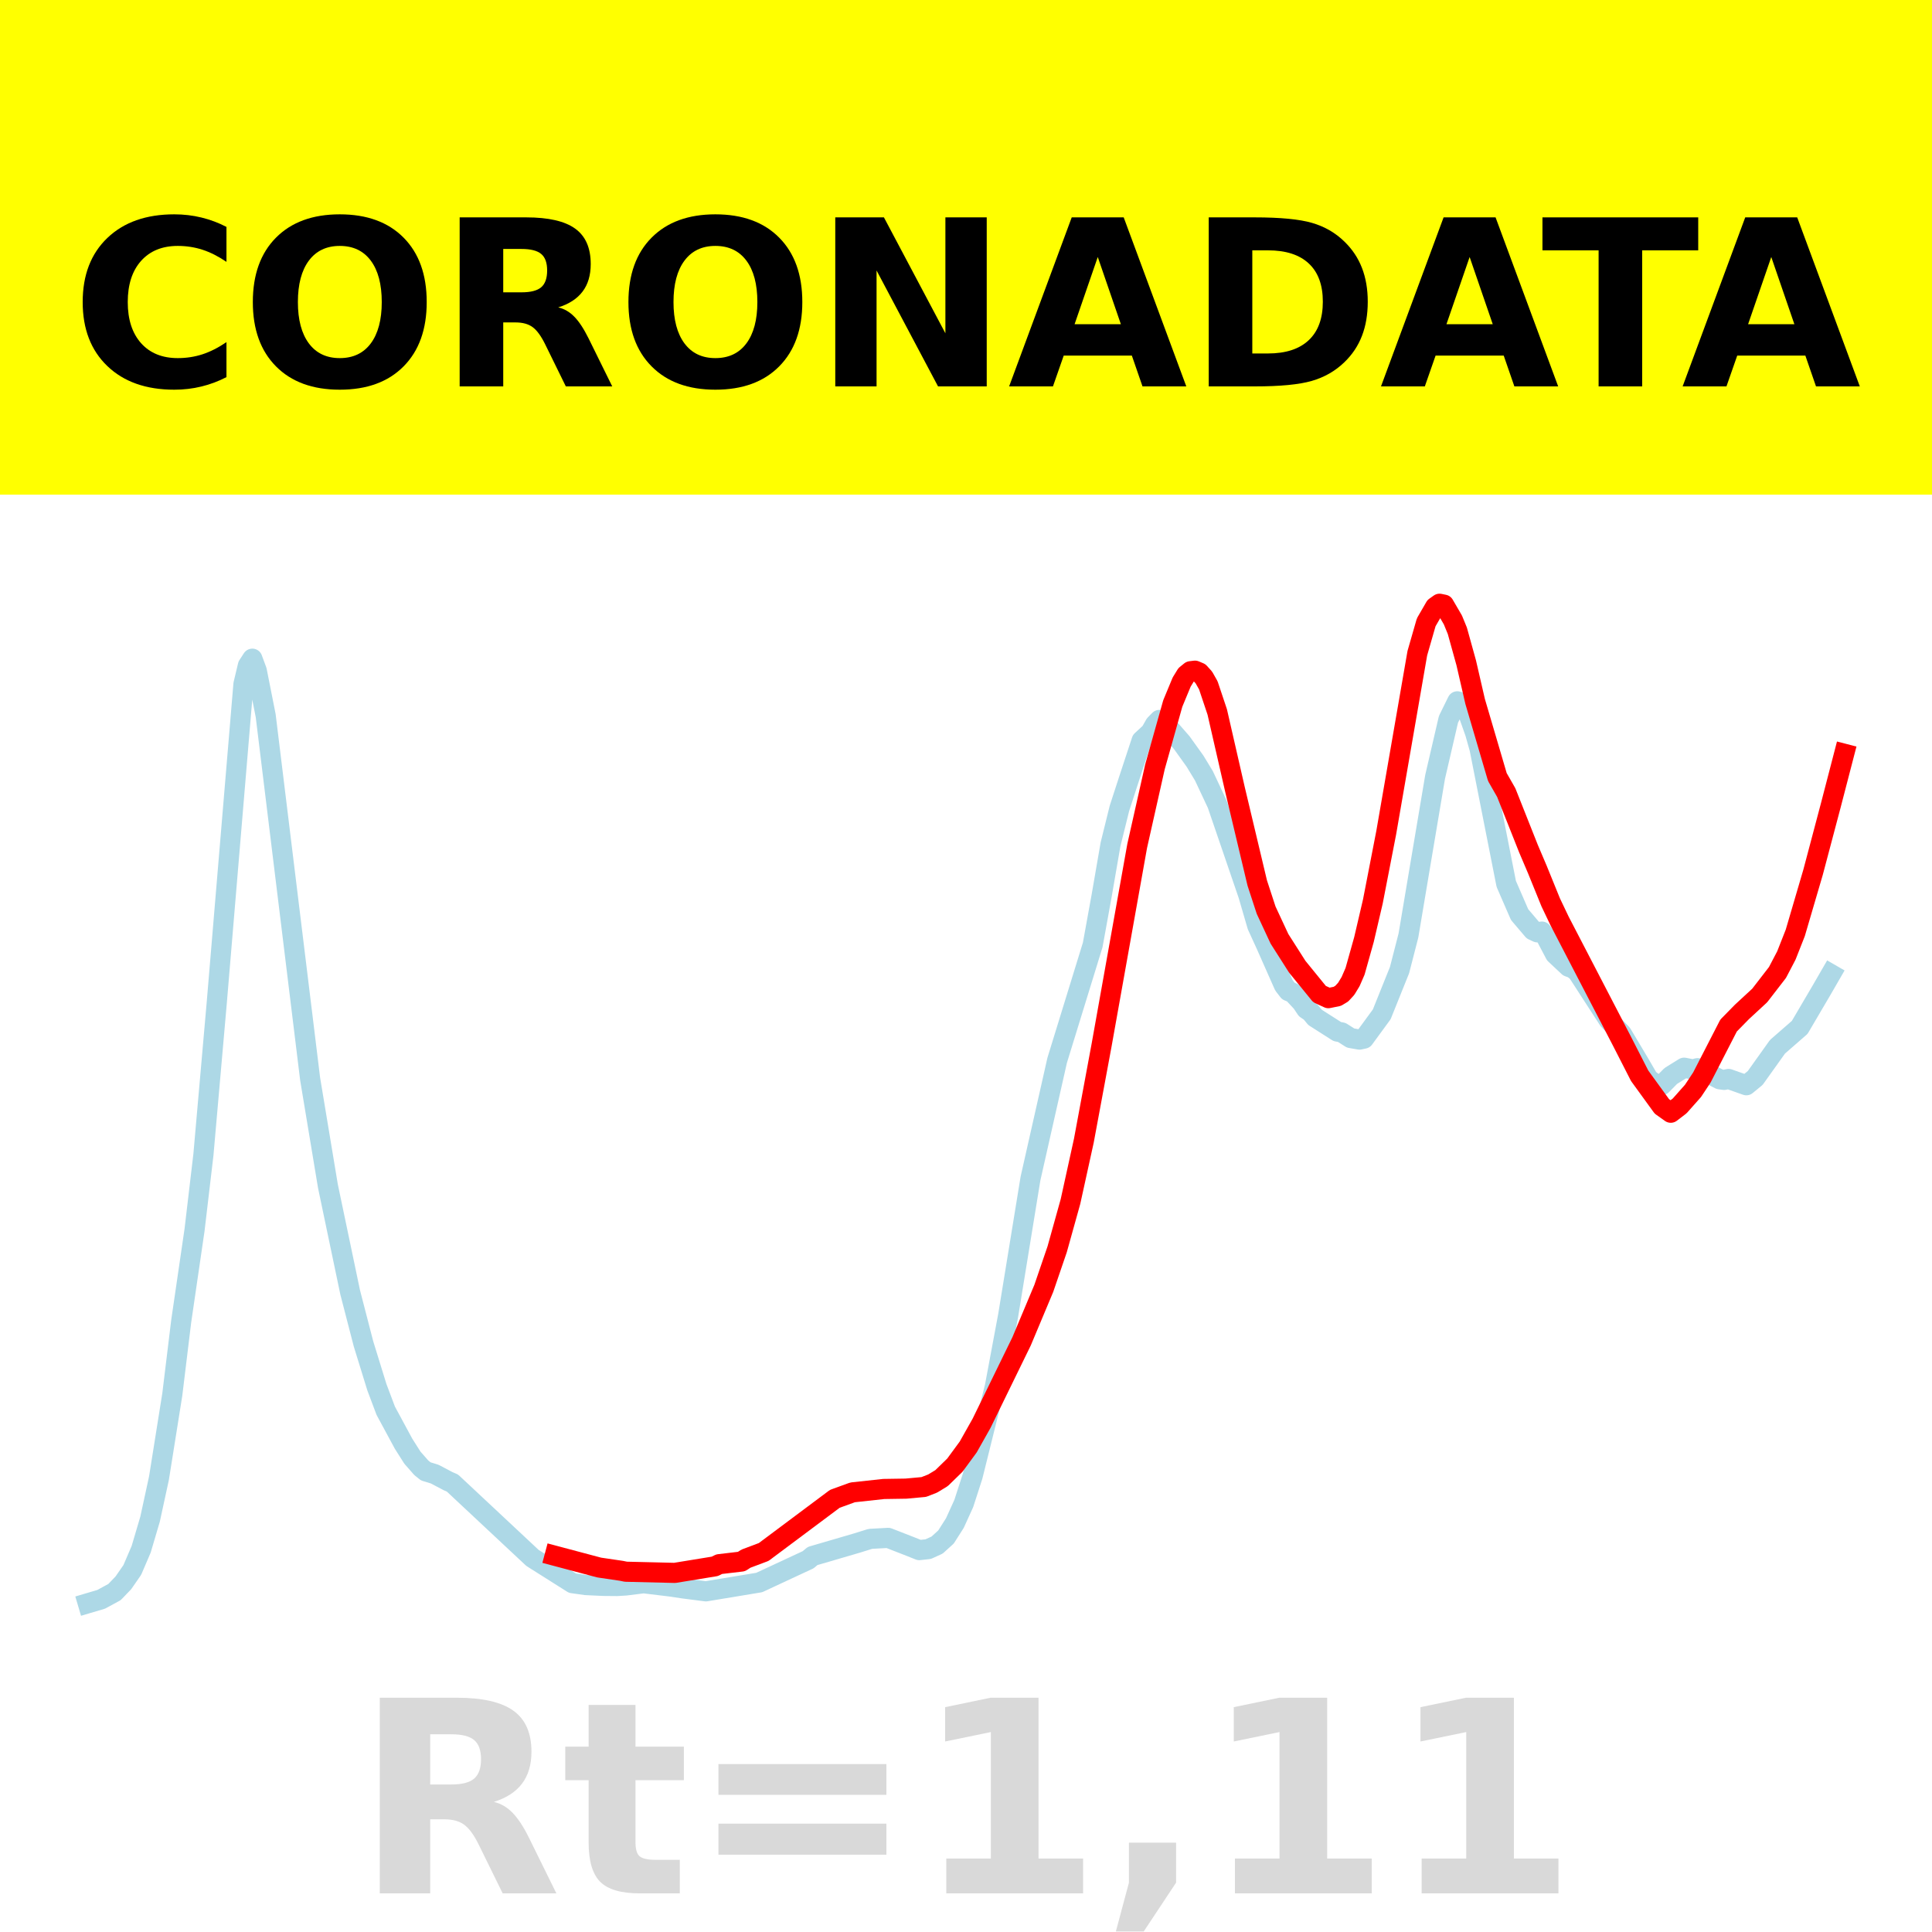
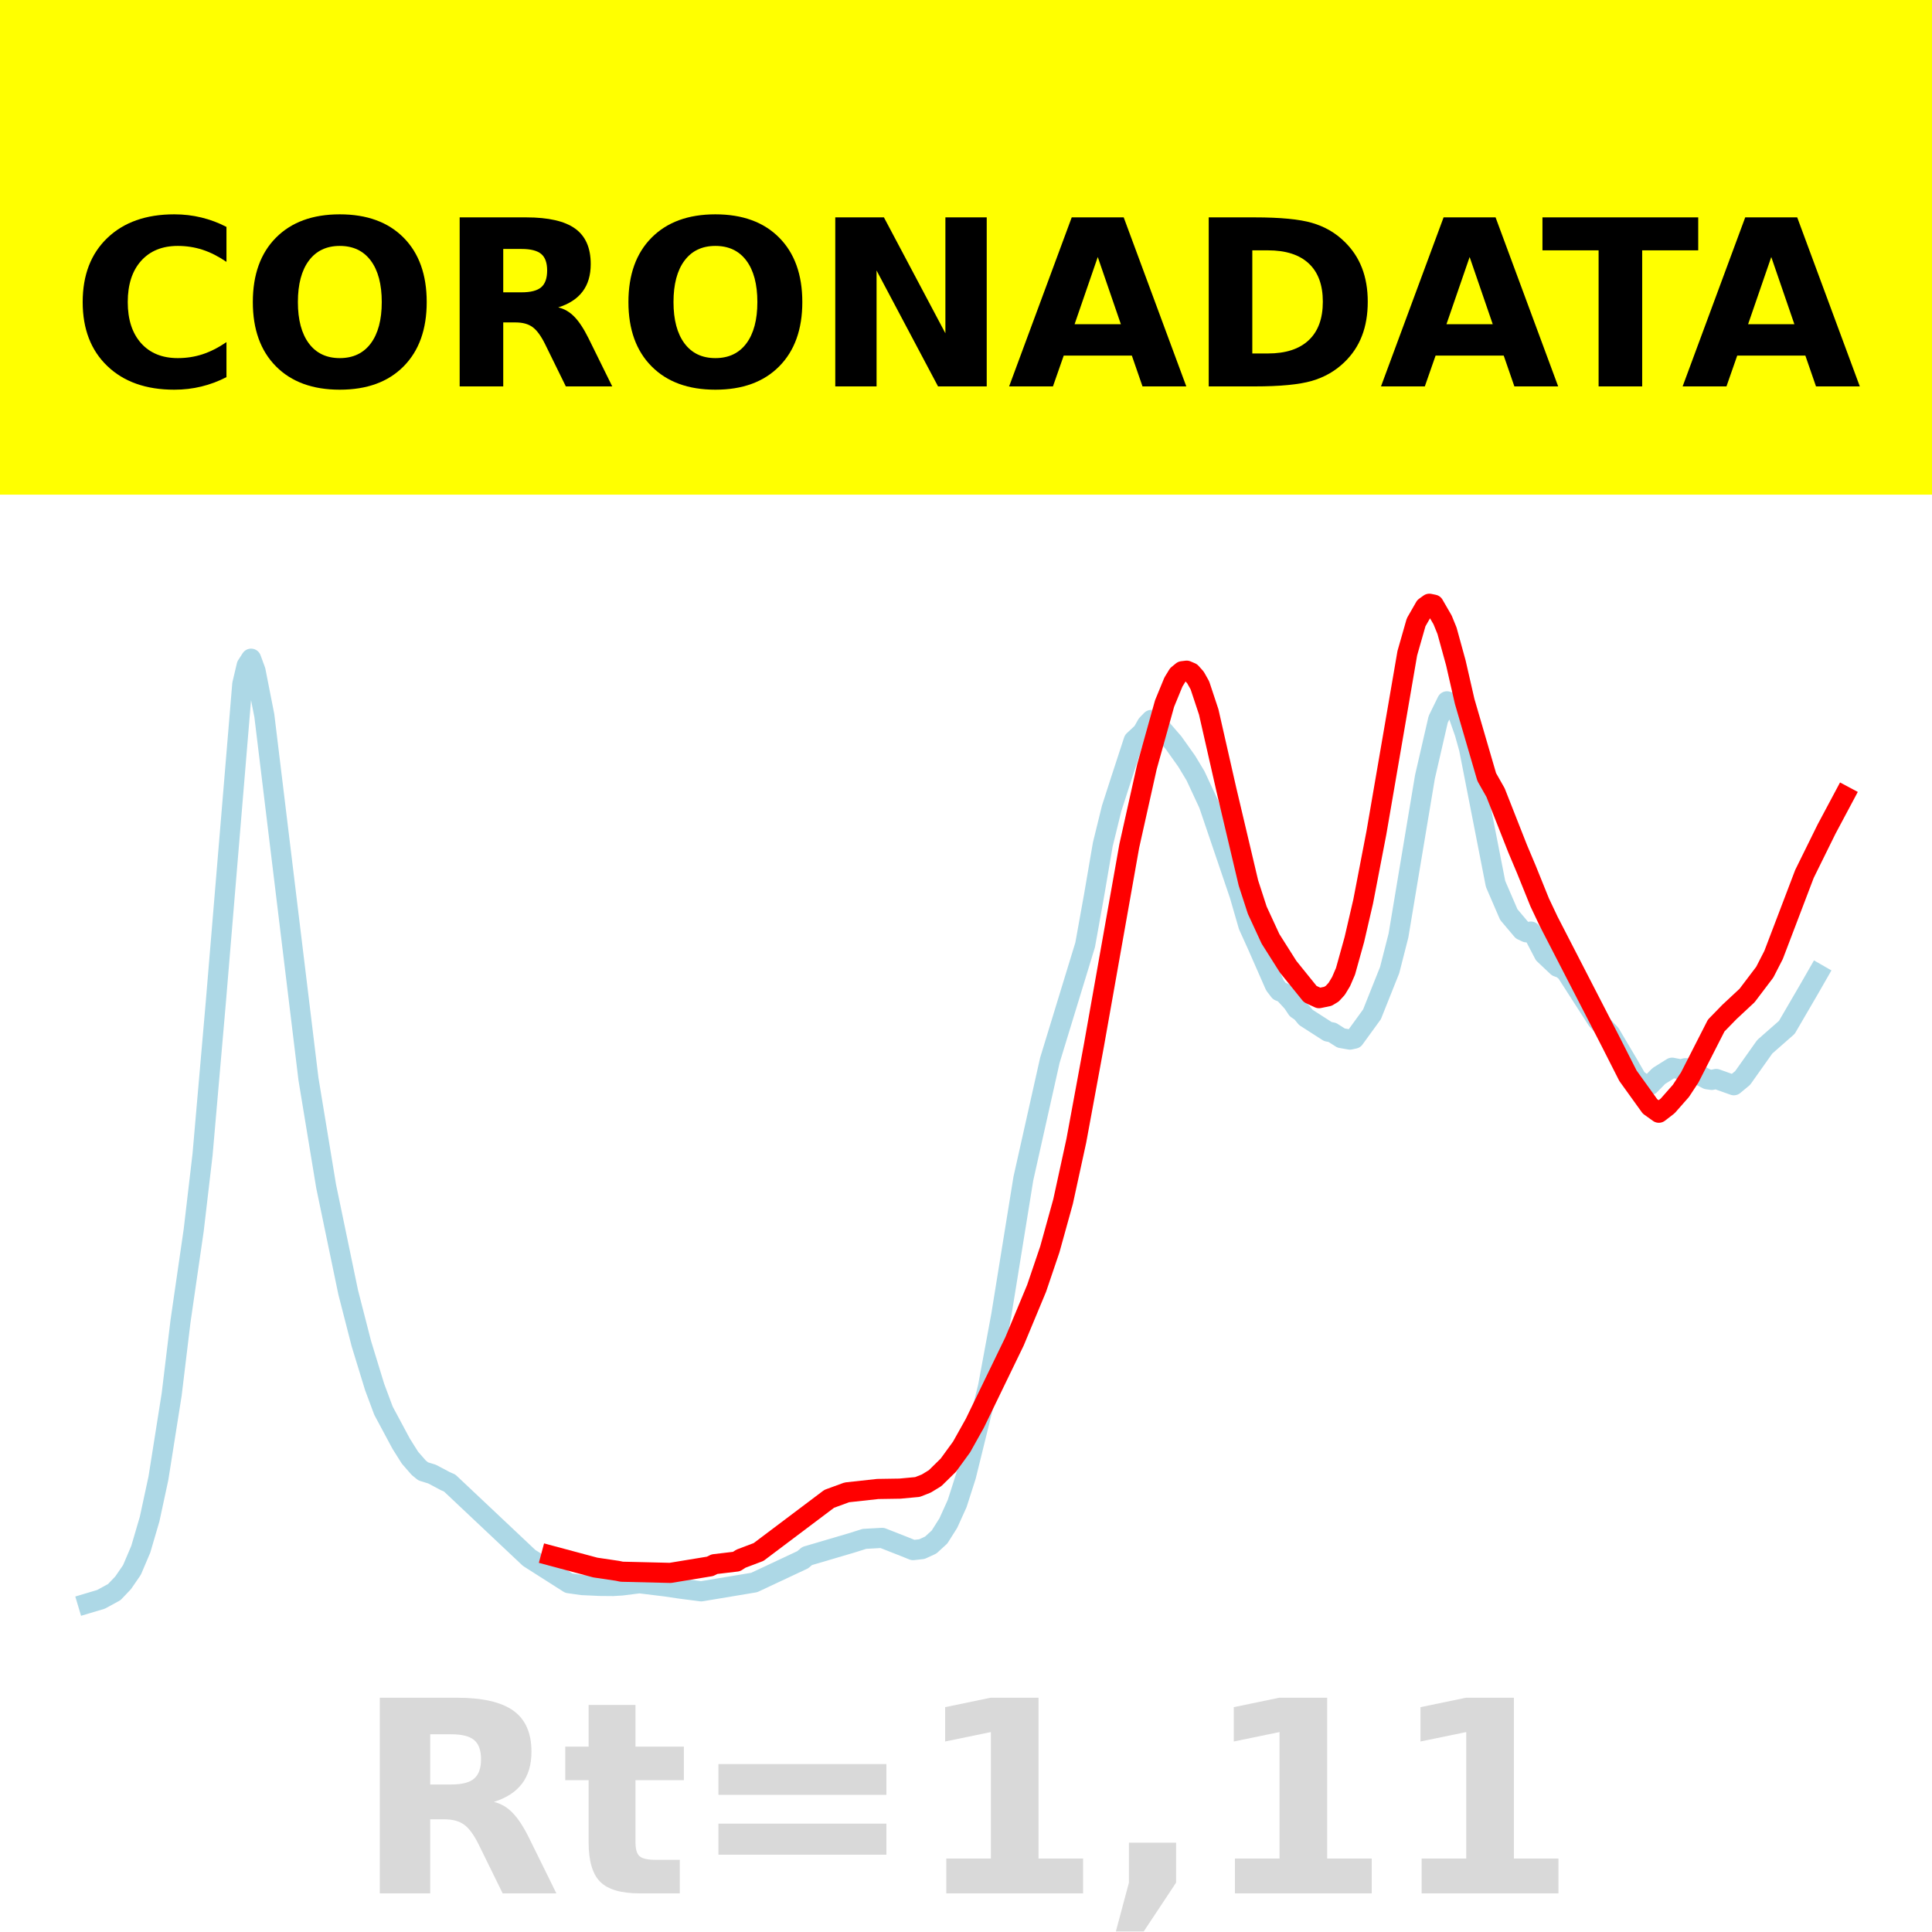
<svg xmlns="http://www.w3.org/2000/svg" xmlns:xlink="http://www.w3.org/1999/xlink" height="144pt" version="1.1" viewBox="0 0 144 144" width="144pt">
  <defs>
    <style type="text/css">*{stroke-linecap:butt;stroke-linejoin:round;}</style>
  </defs>
  <g id="figure_1">
    <g id="patch_1">
      <path d="M 0 144  L 144 144  L 144 0  L 0 0  z " style="fill:#ffffff;" />
    </g>
    <g id="axes_1">
      <g id="patch_2">
        <path d="M 0 144  L 144 144  L 144 0  L 0 0  z " style="fill:#ffffff;" />
      </g>
      <g id="line2d_1">
-         <path clip-path="url(#p3136c275b9)" d="M 6.545 119.499  L 7.54 119.204  L 8.534 118.664  L 9.197 117.973  L 9.86 117.016  L 10.522 115.473  L 11.185 113.23  L 11.848 110.175  L 12.842 103.937  L 13.505 98.485  L 14.499 91.681  L 15.162 86.057  L 16.157 74.723  L 18.145 50.995  L 18.476 49.605  L 18.808 49.095  L 19.139 49.99  L 19.802 53.337  L 23.116 80.423  L 24.442 88.411  L 26.099 96.322  L 27.093 100.164  L 28.087 103.384  L 28.75 105.147  L 30.076 107.602  L 30.739 108.647  L 31.402 109.401  L 31.733 109.667  L 32.396 109.87  L 33.39 110.394  L 33.722 110.538  L 39.687 116.117  L 42.67 118.002  L 43.664 118.142  L 44.99 118.203  L 45.984 118.212  L 46.647 118.172  L 47.972 118.006  L 49.961 118.248  L 50.955 118.396  L 52.612 118.609  L 56.589 117.951  L 60.235 116.254  L 60.566 115.976  L 63.88 115.007  L 64.875 114.697  L 66.2 114.625  L 67.857 115.271  L 68.52 115.536  L 69.183 115.463  L 69.846 115.161  L 70.509 114.56  L 71.171 113.519  L 71.834 112.063  L 72.497 110.01  L 74.154 103.338  L 75.148 98.016  L 76.806 87.843  L 78.794 79.034  L 81.445 70.426  L 82.108 66.772  L 82.771 62.938  L 83.434 60.258  L 84.097 58.217  L 85.091 55.195  L 85.754 54.581  L 86.085 53.998  L 86.417 53.659  L 86.748 53.824  L 88.074 55.343  L 89.068 56.73  L 89.731 57.82  L 90.725 59.937  L 93.045 66.719  L 93.708 68.996  L 94.371 70.448  L 95.696 73.441  L 96.028 73.869  L 96.359 74.002  L 97.022 74.713  L 97.353 75.207  L 97.685 75.432  L 98.016 75.83  L 99.673 76.887  L 100.005 76.95  L 100.667 77.37  L 101.33 77.485  L 101.662 77.414  L 102.987 75.603  L 104.313 72.306  L 104.976 69.729  L 105.639 65.782  L 106.964 57.907  L 107.959 53.618  L 108.621 52.272  L 108.953 52.371  L 109.284 52.749  L 109.947 54.624  L 110.278 55.8  L 112.267 65.88  L 113.261 68.167  L 114.255 69.336  L 114.587 69.491  L 114.918 69.434  L 115.25 69.864  L 115.913 71.124  L 116.907 72.055  L 117.238 72.176  L 117.57 72.439  L 119.89 76.019  L 120.884 77.058  L 122.209 79.281  L 122.872 80.423  L 123.535 80.903  L 123.867 80.871  L 124.529 80.198  L 125.524 79.58  L 126.186 79.709  L 126.518 79.616  L 126.849 79.665  L 127.512 80.099  L 128.175 80.444  L 128.506 80.49  L 128.838 80.419  L 130.163 80.888  L 130.826 80.342  L 132.483 78.02  L 134.14 76.575  L 135.797 73.754  L 136.46 72.606  L 136.46 72.606  " style="fill:none;stroke:#add8e6;stroke-linecap:square;stroke-width:1.5;" />
+         <path clip-path="url(#p4c525fe130)" d="M 6.545 119.499  L 7.532 119.204  L 8.519 118.664  L 9.177 117.973  L 9.835 117.016  L 10.492 115.473  L 11.15 113.23  L 11.808 110.175  L 12.795 103.937  L 13.453 98.485  L 14.439 91.681  L 15.097 86.057  L 16.084 74.723  L 18.058 50.995  L 18.386 49.605  L 18.715 49.095  L 19.044 49.99  L 19.702 53.337  L 22.991 80.423  L 24.307 88.411  L 25.952 96.322  L 26.938 100.164  L 27.925 103.384  L 28.583 105.147  L 29.899 107.602  L 30.556 108.647  L 31.214 109.401  L 31.543 109.667  L 32.201 109.87  L 33.188 110.394  L 33.517 110.538  L 39.437 116.117  L 42.397 118.002  L 43.384 118.142  L 44.7 118.203  L 45.687 118.212  L 46.344 118.172  L 47.66 118.006  L 49.634 118.248  L 50.62 118.396  L 52.265 118.609  L 56.212 117.951  L 59.83 116.254  L 60.159 115.976  L 63.448 115.007  L 64.435 114.697  L 65.751 114.625  L 67.395 115.271  L 68.053 115.536  L 68.711 115.463  L 69.369 115.161  L 70.026 114.56  L 70.684 113.519  L 71.342 112.063  L 72 110.01  L 73.645 103.338  L 74.631 98.016  L 76.276 87.843  L 78.249 79.034  L 80.881 70.426  L 81.539 66.772  L 82.196 62.938  L 82.854 60.258  L 83.512 58.217  L 84.499 55.195  L 85.157 54.581  L 85.486 53.998  L 85.815 53.659  L 86.143 53.824  L 87.459 55.343  L 88.446 56.73  L 89.104 57.82  L 90.09 59.937  L 92.393 66.719  L 93.051 68.996  L 93.709 70.448  L 95.024 73.441  L 95.353 73.869  L 95.682 74.002  L 96.34 74.713  L 96.669 75.207  L 96.998 75.432  L 97.327 75.83  L 98.971 76.887  L 99.3 76.95  L 99.958 77.37  L 100.616 77.485  L 100.945 77.414  L 102.26 75.603  L 103.576 72.306  L 104.234 69.729  L 104.892 65.782  L 106.207 57.907  L 107.194 53.618  L 107.852 52.272  L 108.181 52.371  L 108.51 52.749  L 109.168 54.624  L 109.497 55.8  L 111.47 65.88  L 112.457 68.167  L 113.444 69.336  L 113.772 69.491  L 114.101 69.434  L 114.43 69.864  L 115.088 71.124  L 116.075 72.055  L 116.404 72.176  L 116.733 72.439  L 119.035 76.019  L 120.022 77.058  L 121.338 79.281  L 121.995 80.423  L 122.653 80.903  L 122.982 80.871  L 123.64 80.198  L 124.627 79.58  L 125.285 79.709  L 125.614 79.616  L 125.942 79.665  L 126.6 80.099  L 127.258 80.444  L 127.587 80.49  L 127.916 80.419  L 129.232 80.888  L 129.889 80.342  L 131.534 78.02  L 133.179 76.575  L 134.823 73.754  L 135.481 72.606  L 135.481 72.606  " style="fill:none;stroke:#add8e6;stroke-linecap:square;stroke-width:1.5;" />
      </g>
      <g id="line2d_2">
-         <path clip-path="url(#p3136c275b9)" d="M 41.344 115.954  L 44.658 116.835  L 46.315 117.079  L 46.647 117.147  L 50.292 117.234  L 53.275 116.747  L 53.606 116.584  L 55.264 116.389  L 55.595 116.175  L 56.921 115.676  L 62.223 111.714  L 63.549 111.232  L 65.869 110.98  L 67.526 110.954  L 68.852 110.832  L 69.514 110.574  L 70.177 110.172  L 71.171 109.204  L 72.166 107.848  L 73.16 106.084  L 76.143 99.976  L 77.8 96.024  L 78.794 93.117  L 79.788 89.553  L 80.783 85.023  L 82.108 77.888  L 84.759 63.05  L 86.085 57.151  L 87.411 52.437  L 88.074 50.837  L 88.405 50.297  L 88.736 50.029  L 89.068 49.988  L 89.399 50.129  L 89.731 50.496  L 90.062 51.082  L 90.725 53.062  L 92.051 58.853  L 93.708 65.815  L 94.371 67.841  L 95.365 69.976  L 96.69 72.055  L 98.348 74.092  L 99.01 74.397  L 99.673 74.261  L 100.005 74.062  L 100.336 73.704  L 100.667 73.159  L 100.999 72.394  L 101.662 70.031  L 102.325 67.191  L 103.319 62.072  L 105.639 48.686  L 106.301 46.383  L 106.964 45.237  L 107.296 45  L 107.627 45.068  L 108.29 46.206  L 108.621 47.013  L 109.284 49.405  L 109.947 52.28  L 111.604 57.916  L 112.267 59.076  L 113.924 63.254  L 114.587 64.813  L 115.581 67.258  L 116.244 68.648  L 120.884 77.587  L 122.209 80.18  L 123.867 82.465  L 124.529 82.936  L 125.192 82.429  L 126.186 81.309  L 126.849 80.309  L 128.838 76.438  L 129.832 75.424  L 131.158 74.198  L 132.483 72.483  L 133.146 71.215  L 133.809 69.532  L 135.135 65.014  L 136.46 60.013  L 137.455 56.182  L 137.455 56.182  " style="fill:none;stroke:#ff0000;stroke-linecap:square;stroke-width:1.5;" />
+         <path clip-path="url(#p4c525fe130)" d="M 41.082 115.954  L 44.371 116.835  L 46.016 117.079  L 46.344 117.147  L 49.963 117.234  L 52.923 116.747  L 53.252 116.584  L 54.896 116.389  L 55.225 116.175  L 56.541 115.676  L 61.804 111.714  L 63.119 111.232  L 65.422 110.98  L 67.066 110.954  L 68.382 110.832  L 69.04 110.574  L 69.698 110.172  L 70.684 109.204  L 71.671 107.848  L 72.658 106.084  L 75.618 99.976  L 77.263 96.024  L 78.249 93.117  L 79.236 89.553  L 80.223 85.023  L 81.539 77.888  L 84.17 63.05  L 85.486 57.151  L 86.801 52.437  L 87.459 50.837  L 87.788 50.297  L 88.117 50.029  L 88.446 49.988  L 88.775 50.129  L 89.104 50.496  L 89.433 51.082  L 90.09 53.062  L 91.406 58.853  L 93.051 65.815  L 93.709 67.841  L 94.695 69.976  L 96.011 72.055  L 97.656 74.092  L 98.313 74.397  L 98.971 74.261  L 99.3 74.062  L 99.629 73.704  L 99.958 73.159  L 100.287 72.394  L 100.945 70.031  L 101.603 67.191  L 102.589 62.072  L 104.892 48.686  L 105.55 46.383  L 106.207 45.237  L 106.536 45  L 106.865 45.068  L 107.523 46.206  L 107.852 47.013  L 108.51 49.405  L 109.168 52.28  L 110.812 57.916  L 111.47 59.076  L 113.115 63.254  L 113.772 64.813  L 114.759 67.258  L 115.417 68.648  L 120.022 77.587  L 121.338 80.18  L 122.982 82.465  L 123.64 82.936  L 124.298 82.429  L 125.285 81.309  L 125.942 80.309  L 127.916 76.438  L 128.903 75.424  L 130.218 74.198  L 131.534 72.461  L 132.192 71.178  L 133.179 68.589  L 134.494 65.136  L 136.139 61.801  L 137.455 59.334  L 137.455 59.334  " style="fill:none;stroke:#ff0000;stroke-linecap:square;stroke-width:1.5;" />
      </g>
      <g id="patch_3">
        <path d="M 0 144  L 0 0  " style="fill:none;stroke:#ffffff;stroke-linecap:square;stroke-linejoin:miter;stroke-width:0.8;" />
      </g>
      <g id="patch_4">
        <path d="M 144 144  L 144 0  " style="fill:none;stroke:#ffffff;stroke-linecap:square;stroke-linejoin:miter;stroke-width:0.8;" />
      </g>
      <g id="patch_5">
        <path d="M 0 144  L 144 144  " style="fill:none;stroke:#ffffff;stroke-linecap:square;stroke-linejoin:miter;stroke-width:0.8;" />
      </g>
      <g id="patch_6">
        <path d="M 0 0  L 144 0  " style="fill:none;stroke:#ffffff;stroke-linecap:square;stroke-linejoin:miter;stroke-width:0.8;" />
      </g>
    </g>
    <g id="text_1">
      <g id="patch_7">
        <path d="M -64.848 36.368  L 208.848 36.368  L 208.848 -7.654  L -64.848 -7.654  z " style="fill:#ffff00;stroke:#ffff00;stroke-linejoin:miter;" />
      </g>
      <g transform="translate(72 9.45018)scale(0.1728 -0.1728)" />
      <g transform="translate(-60.87375 28.8)scale(0.1728 -0.1728)">
        <defs>
          <path id="DejaVuSans-Bold-32" />
          <path d="M 67 4  Q 61.812 1.312 56.203 -0.047  Q 50.594 -1.422 44.484 -1.422  Q 26.266 -1.422 15.625 8.766  Q 4.984 18.953 4.984 36.375  Q 4.984 53.859 15.625 64.031  Q 26.266 74.219 44.484 74.219  Q 50.594 74.219 56.203 72.844  Q 61.812 71.484 67 68.797  L 67 53.719  Q 61.766 57.281 56.688 58.938  Q 51.609 60.594 46 60.594  Q 35.938 60.594 30.172 54.141  Q 24.422 47.703 24.422 36.375  Q 24.422 25.094 30.172 18.641  Q 35.938 12.203 46 12.203  Q 51.609 12.203 56.688 13.859  Q 61.766 15.531 67 19.094  z " id="DejaVuSans-Bold-67" />
          <path d="M 42.484 60.594  Q 33.891 60.594 29.156 54.25  Q 24.422 47.906 24.422 36.375  Q 24.422 24.906 29.156 18.547  Q 33.891 12.203 42.484 12.203  Q 51.125 12.203 55.859 18.547  Q 60.594 24.906 60.594 36.375  Q 60.594 47.906 55.859 54.25  Q 51.125 60.594 42.484 60.594  z M 42.484 74.219  Q 60.062 74.219 70.016 64.156  Q 79.984 54.109 79.984 36.375  Q 79.984 18.703 70.016 8.641  Q 60.062 -1.422 42.484 -1.422  Q 24.953 -1.422 14.969 8.641  Q 4.984 18.703 4.984 36.375  Q 4.984 54.109 14.969 64.156  Q 24.953 74.219 42.484 74.219  z " id="DejaVuSans-Bold-79" />
          <path d="M 35.891 40.578  Q 41.797 40.578 44.359 42.766  Q 46.922 44.969 46.922 50  Q 46.922 54.984 44.359 57.125  Q 41.797 59.281 35.891 59.281  L 27.984 59.281  L 27.984 40.578  z M 27.984 27.594  L 27.984 0  L 9.188 0  L 9.188 72.906  L 37.891 72.906  Q 52.297 72.906 59 68.062  Q 65.719 63.234 65.719 52.781  Q 65.719 45.562 62.219 40.922  Q 58.734 36.281 51.703 34.078  Q 55.562 33.203 58.609 30.094  Q 61.672 27 64.797 20.703  L 75 0  L 54.984 0  L 46.094 18.109  Q 43.406 23.578 40.641 25.578  Q 37.891 27.594 33.297 27.594  z " id="DejaVuSans-Bold-82" />
          <path d="M 9.188 72.906  L 30.172 72.906  L 56.688 22.906  L 56.688 72.906  L 74.516 72.906  L 74.516 0  L 53.516 0  L 27 50  L 27 0  L 9.188 0  z " id="DejaVuSans-Bold-78" />
          <path d="M 53.422 13.281  L 24.031 13.281  L 19.391 0  L 0.484 0  L 27.484 72.906  L 49.906 72.906  L 76.906 0  L 58.016 0  z M 28.719 26.812  L 48.688 26.812  L 38.719 55.812  z " id="DejaVuSans-Bold-65" />
          <path d="M 27.984 58.688  L 27.984 14.203  L 34.719 14.203  Q 46.234 14.203 52.312 19.922  Q 58.406 25.641 58.406 36.531  Q 58.406 47.359 52.344 53.016  Q 46.297 58.688 34.719 58.688  z M 9.188 72.906  L 29 72.906  Q 45.609 72.906 53.734 70.531  Q 61.859 68.172 67.672 62.5  Q 72.797 57.562 75.281 51.109  Q 77.781 44.672 77.781 36.531  Q 77.781 28.266 75.281 21.797  Q 72.797 15.328 67.672 10.406  Q 61.812 4.734 53.609 2.359  Q 45.406 0 29 0  L 9.188 0  z " id="DejaVuSans-Bold-68" />
          <path d="M 0.484 72.906  L 67.672 72.906  L 67.672 58.688  L 43.5 58.688  L 43.5 0  L 24.703 0  L 24.703 58.688  L 0.484 58.688  z " id="DejaVuSans-Bold-84" />
        </defs>
        <use xlink:href="#DejaVuSans-Bold-32" />
        <use x="34.814" xlink:href="#DejaVuSans-Bold-32" />
        <use x="69.629" xlink:href="#DejaVuSans-Bold-32" />
        <use x="104.443" xlink:href="#DejaVuSans-Bold-32" />
        <use x="139.258" xlink:href="#DejaVuSans-Bold-32" />
        <use x="174.072" xlink:href="#DejaVuSans-Bold-32" />
        <use x="208.887" xlink:href="#DejaVuSans-Bold-32" />
        <use x="243.701" xlink:href="#DejaVuSans-Bold-32" />
        <use x="278.516" xlink:href="#DejaVuSans-Bold-32" />
        <use x="313.33" xlink:href="#DejaVuSans-Bold-32" />
        <use x="348.145" xlink:href="#DejaVuSans-Bold-32" />
        <use x="382.959" xlink:href="#DejaVuSans-Bold-67" />
        <use x="456.348" xlink:href="#DejaVuSans-Bold-79" />
        <use x="541.357" xlink:href="#DejaVuSans-Bold-82" />
        <use x="618.359" xlink:href="#DejaVuSans-Bold-79" />
        <use x="703.369" xlink:href="#DejaVuSans-Bold-78" />
        <use x="787.061" xlink:href="#DejaVuSans-Bold-65" />
        <use x="864.453" xlink:href="#DejaVuSans-Bold-68" />
        <use x="947.461" xlink:href="#DejaVuSans-Bold-65" />
        <use x="1017.104" xlink:href="#DejaVuSans-Bold-84" />
        <use x="1077.566" xlink:href="#DejaVuSans-Bold-65" />
        <use x="1154.959" xlink:href="#DejaVuSans-Bold-32" />
        <use x="1189.773" xlink:href="#DejaVuSans-Bold-32" />
        <use x="1224.588" xlink:href="#DejaVuSans-Bold-32" />
        <use x="1259.402" xlink:href="#DejaVuSans-Bold-32" />
        <use x="1294.217" xlink:href="#DejaVuSans-Bold-32" />
        <use x="1329.031" xlink:href="#DejaVuSans-Bold-32" />
        <use x="1363.846" xlink:href="#DejaVuSans-Bold-32" />
        <use x="1398.66" xlink:href="#DejaVuSans-Bold-32" />
        <use x="1433.475" xlink:href="#DejaVuSans-Bold-32" />
        <use x="1468.289" xlink:href="#DejaVuSans-Bold-32" />
        <use x="1503.104" xlink:href="#DejaVuSans-Bold-32" />
      </g>
    </g>
    <g id="text_2">
      <g style="fill:#808080;opacity:0.3;" transform="translate(26.46875 141.12)scale(0.2 -0.2)">
        <defs>
          <path d="M 27.484 70.219  L 27.484 54.688  L 45.516 54.688  L 45.516 42.188  L 27.484 42.188  L 27.484 19  Q 27.484 15.188 29 13.844  Q 30.516 12.5 35.016 12.5  L 44 12.5  L 44 0  L 29 0  Q 18.656 0 14.328 4.312  Q 10.016 8.641 10.016 19  L 10.016 42.188  L 1.312 42.188  L 1.312 54.688  L 10.016 54.688  L 10.016 70.219  z " id="DejaVuSans-Bold-116" />
          <path d="M 10.594 48.188  L 73.188 48.188  L 73.188 36.719  L 10.594 36.719  z M 10.594 25.984  L 73.188 25.984  L 73.188 14.406  L 10.594 14.406  z " id="DejaVuSans-Bold-61" />
          <path d="M 11.719 12.984  L 28.328 12.984  L 28.328 60.109  L 11.281 56.594  L 11.281 69.391  L 28.219 72.906  L 46.094 72.906  L 46.094 12.984  L 62.703 12.984  L 62.703 0  L 11.719 0  z " id="DejaVuSans-Bold-49" />
          <path d="M 10.203 18.891  L 27.781 18.891  L 27.781 4  L 15.719 -14.203  L 5.328 -14.203  L 10.203 4  z " id="DejaVuSans-Bold-44" />
        </defs>
        <use xlink:href="#DejaVuSans-Bold-82" />
        <use x="77.002" xlink:href="#DejaVuSans-Bold-116" />
        <use x="124.805" xlink:href="#DejaVuSans-Bold-61" />
        <use x="208.594" xlink:href="#DejaVuSans-Bold-49" />
        <use x="278.174" xlink:href="#DejaVuSans-Bold-44" />
        <use x="316.162" xlink:href="#DejaVuSans-Bold-49" />
        <use x="385.742" xlink:href="#DejaVuSans-Bold-49" />
      </g>
    </g>
  </g>
  <defs>
-     <clipPath id="p3136c275b9">
+     <clipPath id="p4c525fe130">
      <rect height="144" width="144" x="0" y="0" />
    </clipPath>
  </defs>
</svg>
